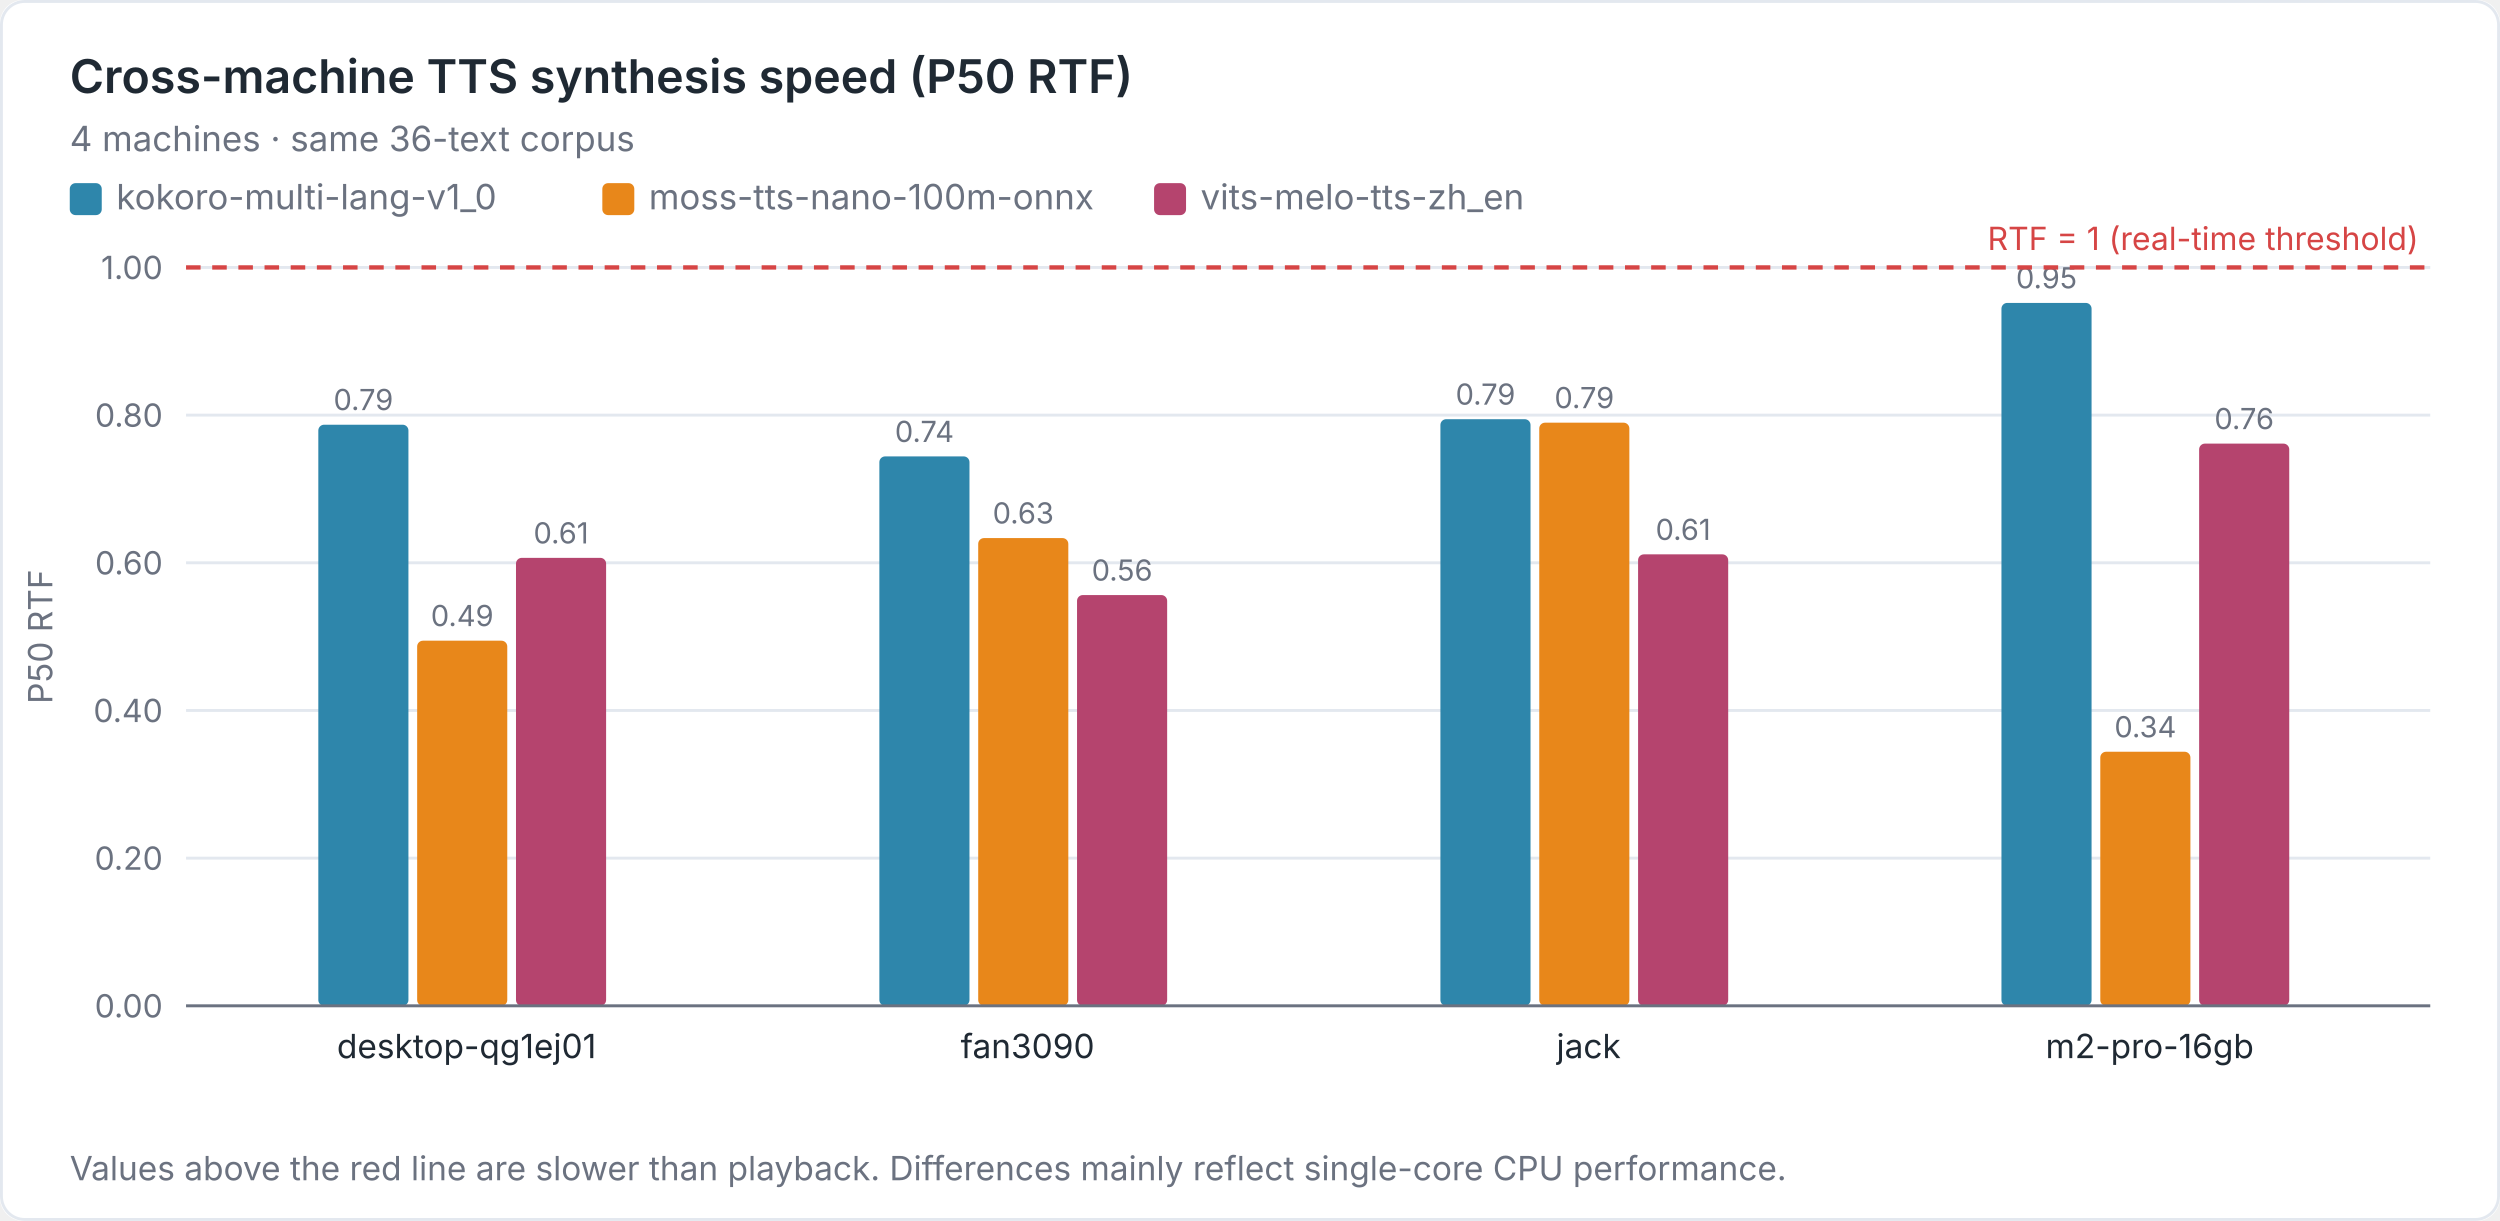
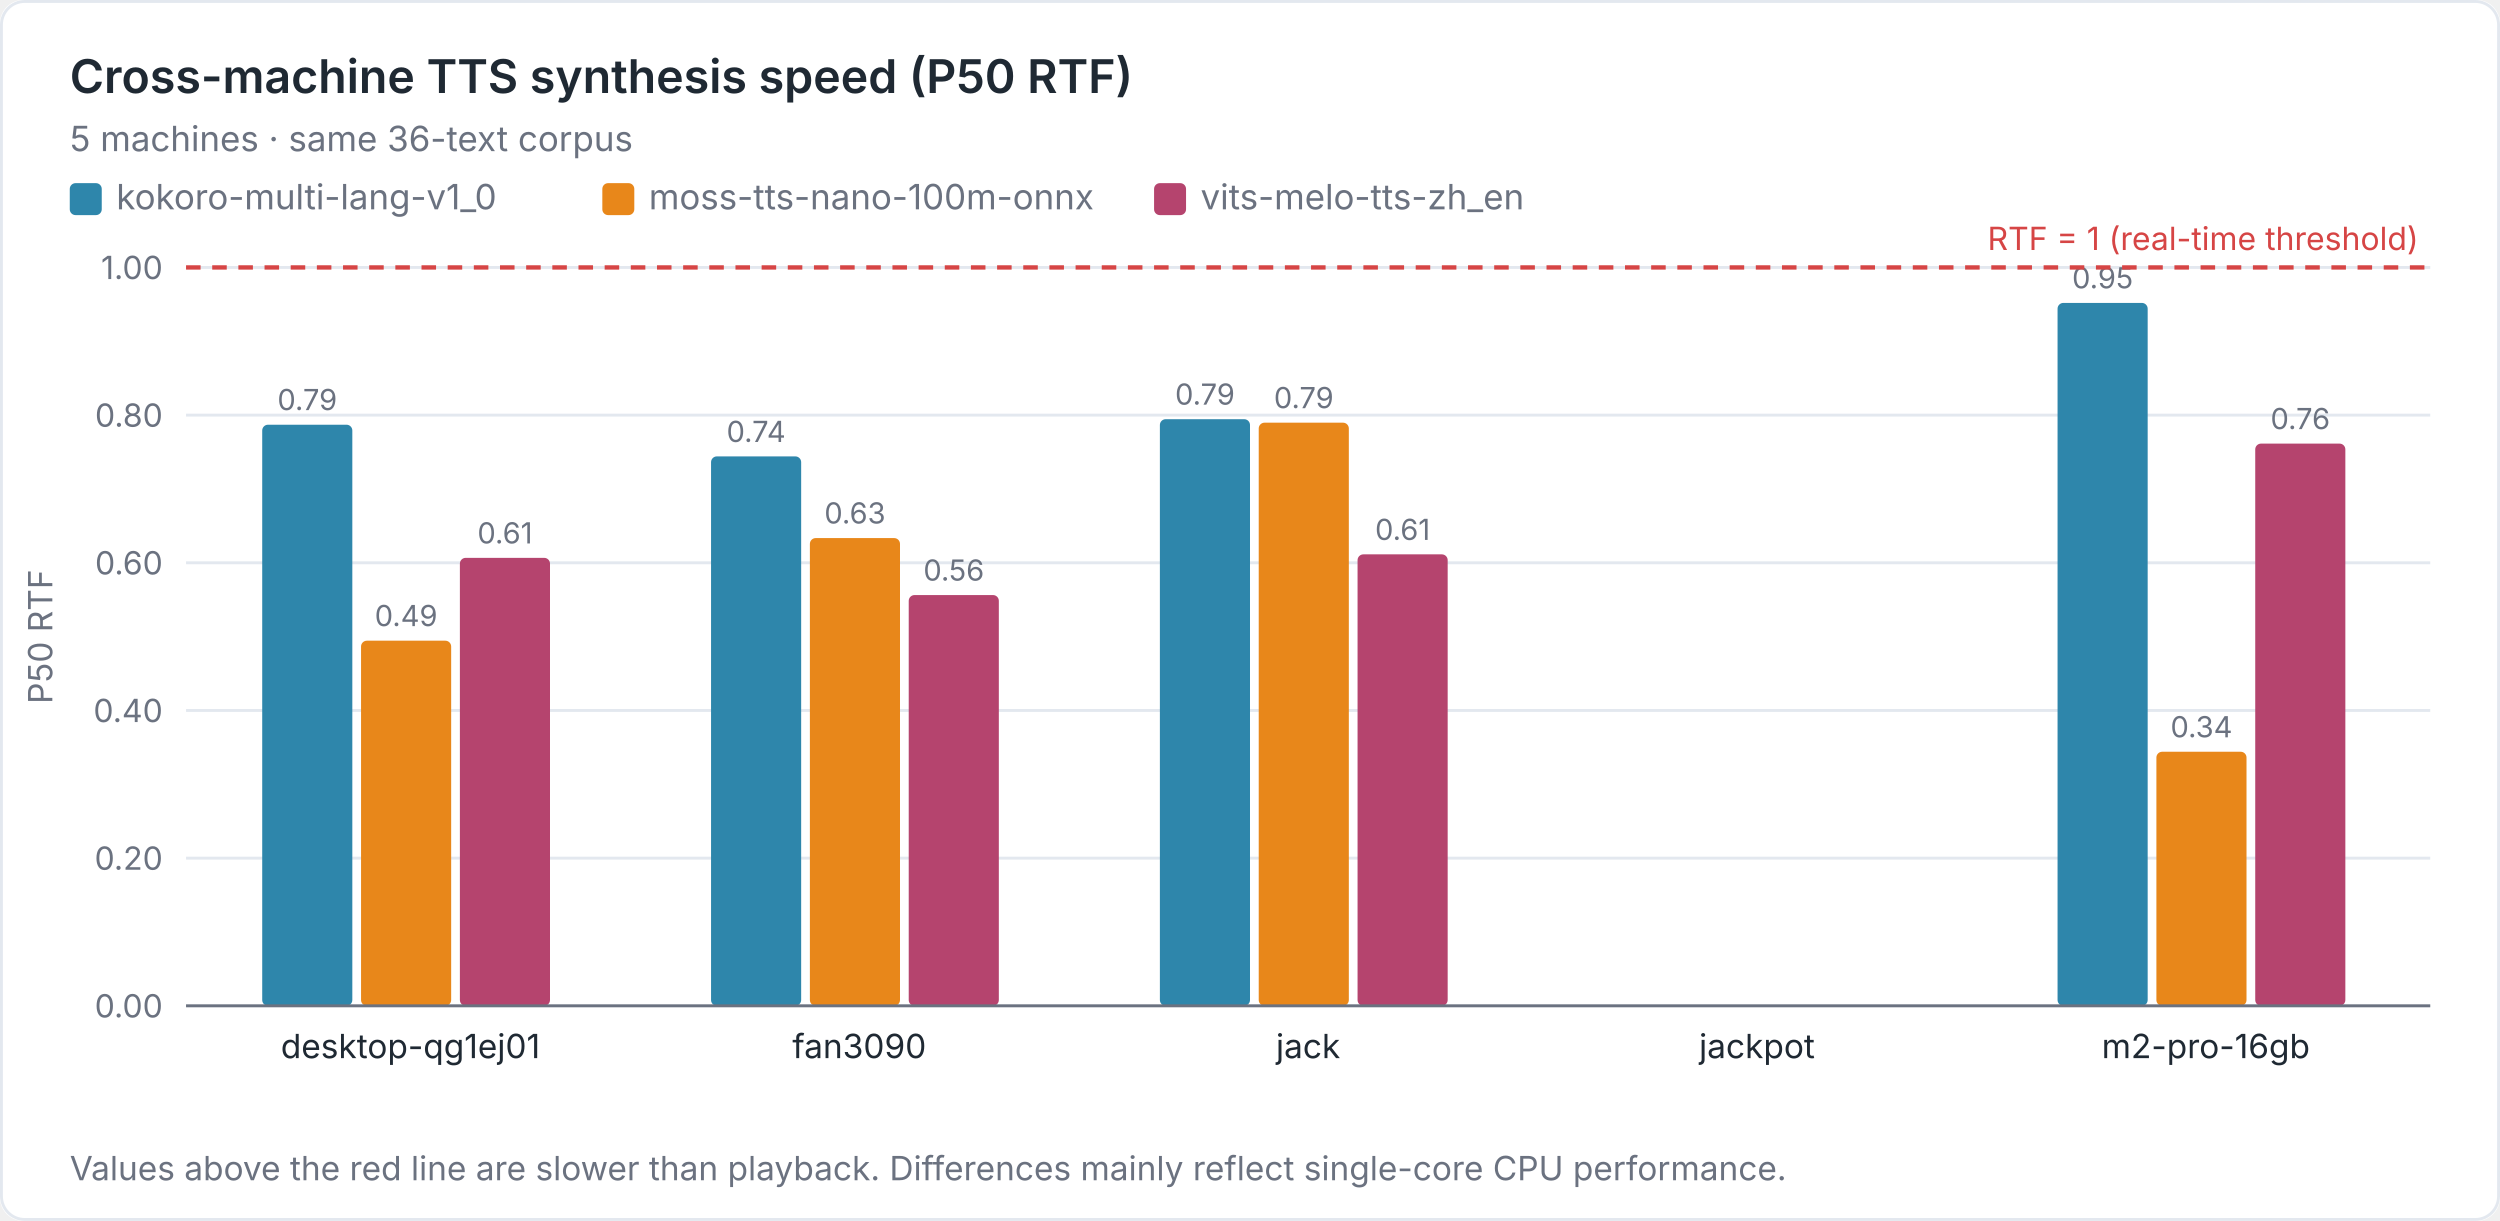
<svg xmlns="http://www.w3.org/2000/svg" width="860" height="420" viewBox="0 0 860 420" role="img">
  <rect width="860" height="420" fill="#FFFFFF" rx="8" />
  <rect x="0.5" y="0.5" width="859" height="419" fill="none" stroke="#E3E8EF" rx="8" />
  <text x="24" y="32" font-family="-apple-system, BlinkMacSystemFont, 'Segoe UI', 'Noto Sans SC', 'Microsoft YaHei', sans-serif" font-size="16" fill="#1F2933" text-anchor="start" font-weight="600">Cross-machine TTS synthesis speed (P50 RTF)</text>
-   <text x="24" y="52" font-family="-apple-system, BlinkMacSystemFont, 'Segoe UI', 'Noto Sans SC', 'Microsoft YaHei', sans-serif" font-size="12" fill="#6B7280" text-anchor="start" font-weight="400">4 machines · same 36-text corpus</text>
+   <text x="24" y="52" font-family="-apple-system, BlinkMacSystemFont, 'Segoe UI', 'Noto Sans SC', 'Microsoft YaHei', sans-serif" font-size="12" fill="#6B7280" text-anchor="start" font-weight="400">5 machines · same 36-text corpus</text>
  <rect x="24.0" y="63" width="11" height="11" rx="2" fill="#2E86AB" />
  <text x="40" y="72" font-family="-apple-system, BlinkMacSystemFont, 'Segoe UI', 'Noto Sans SC', 'Microsoft YaHei', sans-serif" font-size="12" fill="#6B7280" text-anchor="start" font-weight="400">kokoro-multi-lang-v1_0</text>
  <rect x="207.2" y="63" width="11" height="11" rx="2" fill="#E8871A" />
  <text x="223.2" y="72" font-family="-apple-system, BlinkMacSystemFont, 'Segoe UI', 'Noto Sans SC', 'Microsoft YaHei', sans-serif" font-size="12" fill="#6B7280" text-anchor="start" font-weight="400">moss-tts-nano-100m-onnx</text>
  <rect x="397.0" y="63" width="11" height="11" rx="2" fill="#B5446E" />
  <text x="413" y="72" font-family="-apple-system, BlinkMacSystemFont, 'Segoe UI', 'Noto Sans SC', 'Microsoft YaHei', sans-serif" font-size="12" fill="#6B7280" text-anchor="start" font-weight="400">vits-melo-tts-zh_en</text>
  <line x1="64" y1="346" x2="836" y2="346" stroke="#E3E8EF" />
  <text x="56" y="350" font-family="-apple-system, BlinkMacSystemFont, 'Segoe UI', 'Noto Sans SC', 'Microsoft YaHei', sans-serif" font-size="11" fill="#6B7280" text-anchor="end" font-weight="400">0.00</text>
  <line x1="64" y1="295.2" x2="836" y2="295.2" stroke="#E3E8EF" />
  <text x="56" y="299.2" font-family="-apple-system, BlinkMacSystemFont, 'Segoe UI', 'Noto Sans SC', 'Microsoft YaHei', sans-serif" font-size="11" fill="#6B7280" text-anchor="end" font-weight="400">0.20</text>
  <line x1="64" y1="244.4" x2="836" y2="244.4" stroke="#E3E8EF" />
  <text x="56" y="248.4" font-family="-apple-system, BlinkMacSystemFont, 'Segoe UI', 'Noto Sans SC', 'Microsoft YaHei', sans-serif" font-size="11" fill="#6B7280" text-anchor="end" font-weight="400">0.40</text>
  <line x1="64" y1="193.6" x2="836" y2="193.6" stroke="#E3E8EF" />
  <text x="56" y="197.6" font-family="-apple-system, BlinkMacSystemFont, 'Segoe UI', 'Noto Sans SC', 'Microsoft YaHei', sans-serif" font-size="11" fill="#6B7280" text-anchor="end" font-weight="400">0.60</text>
  <line x1="64" y1="142.8" x2="836" y2="142.8" stroke="#E3E8EF" />
  <text x="56" y="146.8" font-family="-apple-system, BlinkMacSystemFont, 'Segoe UI', 'Noto Sans SC', 'Microsoft YaHei', sans-serif" font-size="11" fill="#6B7280" text-anchor="end" font-weight="400">0.80</text>
  <line x1="64" y1="92" x2="836" y2="92" stroke="#E3E8EF" />
  <text x="56" y="96" font-family="-apple-system, BlinkMacSystemFont, 'Segoe UI', 'Noto Sans SC', 'Microsoft YaHei', sans-serif" font-size="11" fill="#6B7280" text-anchor="end" font-weight="400">1.00</text>
  <text x="18" y="219" font-family="-apple-system, BlinkMacSystemFont, 'Segoe UI', 'Noto Sans SC', 'Microsoft YaHei', sans-serif" font-size="11.5" fill="#6B7280" text-anchor="middle" font-weight="400" transform="rotate(-90 18 219)">P50 RTF</text>
-   <rect x="109.5" y="146.1" width="31.0" height="199.9" fill="#2E86AB" rx="2" />
-   <text x="125" y="141.078" font-family="-apple-system, BlinkMacSystemFont, 'Segoe UI', 'Noto Sans SC', 'Microsoft YaHei', sans-serif" font-size="10" fill="#6B7280" text-anchor="middle" font-weight="400">0.79</text>
-   <rect x="143.5" y="220.4" width="31.0" height="125.6" fill="#E8871A" rx="2" />
-   <text x="159" y="215.388" font-family="-apple-system, BlinkMacSystemFont, 'Segoe UI', 'Noto Sans SC', 'Microsoft YaHei', sans-serif" font-size="10" fill="#6B7280" text-anchor="middle" font-weight="400">0.49</text>
-   <rect x="177.5" y="191.9" width="31.0" height="154.1" fill="#B5446E" rx="2" />
-   <text x="193" y="186.945" font-family="-apple-system, BlinkMacSystemFont, 'Segoe UI', 'Noto Sans SC', 'Microsoft YaHei', sans-serif" font-size="10" fill="#6B7280" text-anchor="middle" font-weight="400">0.61</text>
-   <text x="160.5" y="364" font-family="-apple-system, BlinkMacSystemFont, 'Segoe UI', 'Noto Sans SC', 'Microsoft YaHei', sans-serif" font-size="11.5" fill="#1F2933" text-anchor="middle" font-weight="400">desktop-qg1ej01</text>
-   <rect x="302.5" y="157.0" width="31.0" height="189.0" fill="#2E86AB" rx="2" />
-   <text x="318" y="152.043" font-family="-apple-system, BlinkMacSystemFont, 'Segoe UI', 'Noto Sans SC', 'Microsoft YaHei', sans-serif" font-size="10" fill="#6B7280" text-anchor="middle" font-weight="400">0.74</text>
-   <rect x="336.5" y="185.1" width="31.0" height="160.9" fill="#E8871A" rx="2" />
-   <text x="352" y="180.088" font-family="-apple-system, BlinkMacSystemFont, 'Segoe UI', 'Noto Sans SC', 'Microsoft YaHei', sans-serif" font-size="10" fill="#6B7280" text-anchor="middle" font-weight="400">0.63</text>
-   <rect x="370.5" y="204.7" width="31.0" height="141.3" fill="#B5446E" rx="2" />
-   <text x="386" y="199.741" font-family="-apple-system, BlinkMacSystemFont, 'Segoe UI', 'Noto Sans SC', 'Microsoft YaHei', sans-serif" font-size="10" fill="#6B7280" text-anchor="middle" font-weight="400">0.56</text>
-   <text x="353.5" y="364" font-family="-apple-system, BlinkMacSystemFont, 'Segoe UI', 'Noto Sans SC', 'Microsoft YaHei', sans-serif" font-size="11.5" fill="#1F2933" text-anchor="middle" font-weight="400">fan3090</text>
-   <rect x="495.5" y="144.2" width="31.0" height="201.8" fill="#2E86AB" rx="2" />
-   <text x="511" y="139.206" font-family="-apple-system, BlinkMacSystemFont, 'Segoe UI', 'Noto Sans SC', 'Microsoft YaHei', sans-serif" font-size="10" fill="#6B7280" text-anchor="middle" font-weight="400">0.79</text>
-   <rect x="529.5" y="145.4" width="31.0" height="200.6" fill="#E8871A" rx="2" />
-   <text x="545" y="140.416" font-family="-apple-system, BlinkMacSystemFont, 'Segoe UI', 'Noto Sans SC', 'Microsoft YaHei', sans-serif" font-size="10" fill="#6B7280" text-anchor="middle" font-weight="400">0.79</text>
-   <rect x="563.5" y="190.7" width="31.0" height="155.3" fill="#B5446E" rx="2" />
-   <text x="579" y="185.748" font-family="-apple-system, BlinkMacSystemFont, 'Segoe UI', 'Noto Sans SC', 'Microsoft YaHei', sans-serif" font-size="10" fill="#6B7280" text-anchor="middle" font-weight="400">0.61</text>
-   <text x="546.5" y="364" font-family="-apple-system, BlinkMacSystemFont, 'Segoe UI', 'Noto Sans SC', 'Microsoft YaHei', sans-serif" font-size="11.5" fill="#1F2933" text-anchor="middle" font-weight="400">jack</text>
-   <rect x="688.5" y="104.2" width="31.0" height="241.8" fill="#2E86AB" rx="2" />
-   <text x="704" y="99.191" font-family="-apple-system, BlinkMacSystemFont, 'Segoe UI', 'Noto Sans SC', 'Microsoft YaHei', sans-serif" font-size="10" fill="#6B7280" text-anchor="middle" font-weight="400">0.95</text>
-   <rect x="722.5" y="258.6" width="31.0" height="87.4" fill="#E8871A" rx="2" />
-   <text x="738" y="253.634" font-family="-apple-system, BlinkMacSystemFont, 'Segoe UI', 'Noto Sans SC', 'Microsoft YaHei', sans-serif" font-size="10" fill="#6B7280" text-anchor="middle" font-weight="400">0.34</text>
-   <rect x="756.5" y="152.6" width="31.0" height="193.4" fill="#B5446E" rx="2" />
-   <text x="772" y="147.621" font-family="-apple-system, BlinkMacSystemFont, 'Segoe UI', 'Noto Sans SC', 'Microsoft YaHei', sans-serif" font-size="10" fill="#6B7280" text-anchor="middle" font-weight="400">0.76</text>
-   <text x="739.5" y="364" font-family="-apple-system, BlinkMacSystemFont, 'Segoe UI', 'Noto Sans SC', 'Microsoft YaHei', sans-serif" font-size="11.5" fill="#1F2933" text-anchor="middle" font-weight="400">m2-pro-16gb</text>
+   <rect x="90.2" y="146.1" width="31.0" height="199.9" fill="#2E86AB" rx="2" />
+   <text x="105.7" y="141.078" font-family="-apple-system, BlinkMacSystemFont, 'Segoe UI', 'Noto Sans SC', 'Microsoft YaHei', sans-serif" font-size="10" fill="#6B7280" text-anchor="middle" font-weight="400">0.79</text>
+   <rect x="124.2" y="220.4" width="31.0" height="125.6" fill="#E8871A" rx="2" />
+   <text x="139.7" y="215.388" font-family="-apple-system, BlinkMacSystemFont, 'Segoe UI', 'Noto Sans SC', 'Microsoft YaHei', sans-serif" font-size="10" fill="#6B7280" text-anchor="middle" font-weight="400">0.49</text>
+   <rect x="158.2" y="191.9" width="31.0" height="154.1" fill="#B5446E" rx="2" />
+   <text x="173.7" y="186.945" font-family="-apple-system, BlinkMacSystemFont, 'Segoe UI', 'Noto Sans SC', 'Microsoft YaHei', sans-serif" font-size="10" fill="#6B7280" text-anchor="middle" font-weight="400">0.61</text>
+   <text x="141.2" y="364" font-family="-apple-system, BlinkMacSystemFont, 'Segoe UI', 'Noto Sans SC', 'Microsoft YaHei', sans-serif" font-size="11.5" fill="#1F2933" text-anchor="middle" font-weight="400">desktop-qg1ej01</text>
+   <rect x="244.6" y="157.0" width="31.0" height="189.0" fill="#2E86AB" rx="2" />
+   <text x="260.1" y="152.043" font-family="-apple-system, BlinkMacSystemFont, 'Segoe UI', 'Noto Sans SC', 'Microsoft YaHei', sans-serif" font-size="10" fill="#6B7280" text-anchor="middle" font-weight="400">0.74</text>
+   <rect x="278.6" y="185.1" width="31.0" height="160.9" fill="#E8871A" rx="2" />
+   <text x="294.1" y="180.088" font-family="-apple-system, BlinkMacSystemFont, 'Segoe UI', 'Noto Sans SC', 'Microsoft YaHei', sans-serif" font-size="10" fill="#6B7280" text-anchor="middle" font-weight="400">0.63</text>
+   <rect x="312.6" y="204.7" width="31.0" height="141.3" fill="#B5446E" rx="2" />
+   <text x="328.1" y="199.741" font-family="-apple-system, BlinkMacSystemFont, 'Segoe UI', 'Noto Sans SC', 'Microsoft YaHei', sans-serif" font-size="10" fill="#6B7280" text-anchor="middle" font-weight="400">0.56</text>
+   <text x="295.6" y="364" font-family="-apple-system, BlinkMacSystemFont, 'Segoe UI', 'Noto Sans SC', 'Microsoft YaHei', sans-serif" font-size="11.5" fill="#1F2933" text-anchor="middle" font-weight="400">fan3090</text>
+   <rect x="399.0" y="144.2" width="31.0" height="201.8" fill="#2E86AB" rx="2" />
+   <text x="414.5" y="139.206" font-family="-apple-system, BlinkMacSystemFont, 'Segoe UI', 'Noto Sans SC', 'Microsoft YaHei', sans-serif" font-size="10" fill="#6B7280" text-anchor="middle" font-weight="400">0.79</text>
+   <rect x="433.0" y="145.4" width="31.0" height="200.6" fill="#E8871A" rx="2" />
+   <text x="448.5" y="140.416" font-family="-apple-system, BlinkMacSystemFont, 'Segoe UI', 'Noto Sans SC', 'Microsoft YaHei', sans-serif" font-size="10" fill="#6B7280" text-anchor="middle" font-weight="400">0.79</text>
+   <rect x="467.0" y="190.7" width="31.0" height="155.3" fill="#B5446E" rx="2" />
+   <text x="482.5" y="185.748" font-family="-apple-system, BlinkMacSystemFont, 'Segoe UI', 'Noto Sans SC', 'Microsoft YaHei', sans-serif" font-size="10" fill="#6B7280" text-anchor="middle" font-weight="400">0.61</text>
+   <text x="450" y="364" font-family="-apple-system, BlinkMacSystemFont, 'Segoe UI', 'Noto Sans SC', 'Microsoft YaHei', sans-serif" font-size="11.5" fill="#1F2933" text-anchor="middle" font-weight="400">jack</text>
+   <text x="604.4" y="364" font-family="-apple-system, BlinkMacSystemFont, 'Segoe UI', 'Noto Sans SC', 'Microsoft YaHei', sans-serif" font-size="11.5" fill="#1F2933" text-anchor="middle" font-weight="400">jackpot</text>
+   <rect x="707.8" y="104.2" width="31.0" height="241.8" fill="#2E86AB" rx="2" />
+   <text x="723.3" y="99.191" font-family="-apple-system, BlinkMacSystemFont, 'Segoe UI', 'Noto Sans SC', 'Microsoft YaHei', sans-serif" font-size="10" fill="#6B7280" text-anchor="middle" font-weight="400">0.95</text>
+   <rect x="741.8" y="258.6" width="31.0" height="87.4" fill="#E8871A" rx="2" />
+   <text x="757.3" y="253.634" font-family="-apple-system, BlinkMacSystemFont, 'Segoe UI', 'Noto Sans SC', 'Microsoft YaHei', sans-serif" font-size="10" fill="#6B7280" text-anchor="middle" font-weight="400">0.34</text>
+   <rect x="775.8" y="152.6" width="31.0" height="193.4" fill="#B5446E" rx="2" />
+   <text x="791.3" y="147.621" font-family="-apple-system, BlinkMacSystemFont, 'Segoe UI', 'Noto Sans SC', 'Microsoft YaHei', sans-serif" font-size="10" fill="#6B7280" text-anchor="middle" font-weight="400">0.76</text>
+   <text x="758.8" y="364" font-family="-apple-system, BlinkMacSystemFont, 'Segoe UI', 'Noto Sans SC', 'Microsoft YaHei', sans-serif" font-size="11.5" fill="#1F2933" text-anchor="middle" font-weight="400">m2-pro-16gb</text>
  <line x1="64" y1="92" x2="836" y2="92" stroke="#D64545" stroke-width="1.5" stroke-dasharray="5 4" />
  <text x="832" y="86" font-family="-apple-system, BlinkMacSystemFont, 'Segoe UI', 'Noto Sans SC', 'Microsoft YaHei', sans-serif" font-size="11" fill="#D64545" text-anchor="end" font-weight="400">RTF = 1 (real-time threshold)</text>
  <line x1="64" y1="346" x2="836" y2="346" stroke="#6B7280" />
  <text x="24" y="406" font-family="-apple-system, BlinkMacSystemFont, 'Segoe UI', 'Noto Sans SC', 'Microsoft YaHei', sans-serif" font-size="11.5" fill="#6B7280" text-anchor="start" font-weight="400">Values above the red line are slower than playback. Differences mainly reflect single-core CPU performance.</text>
</svg>
